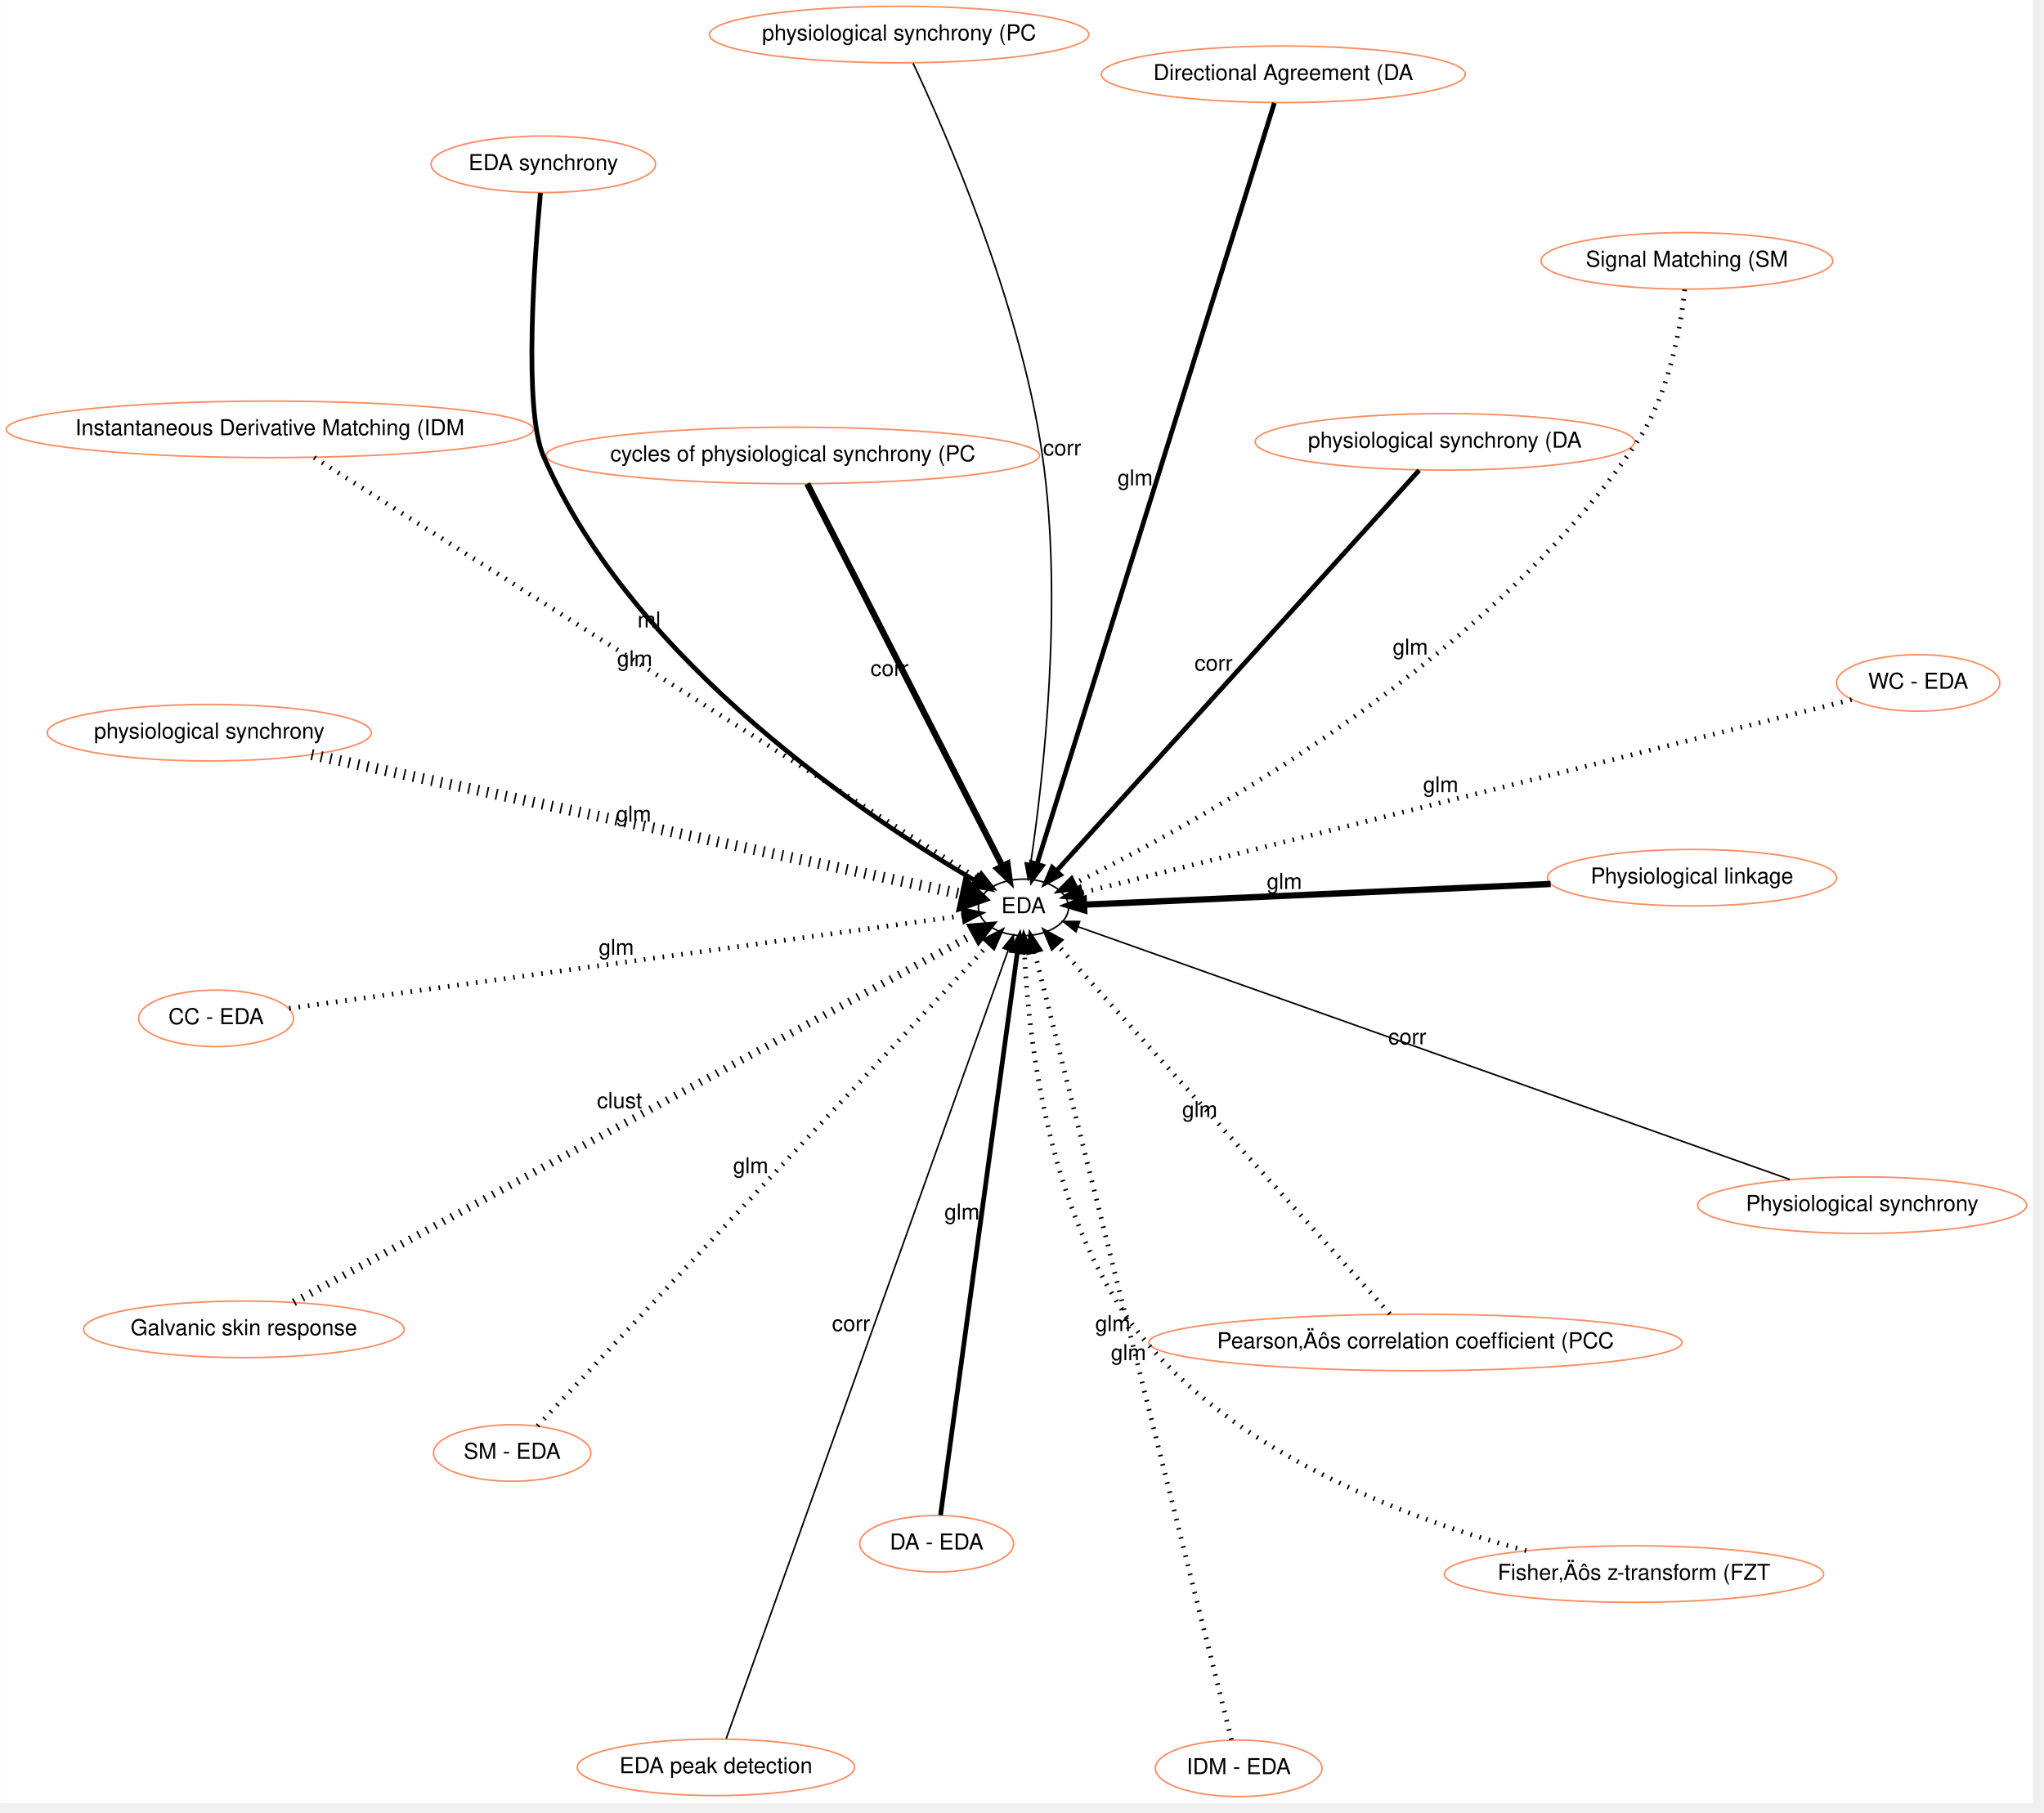
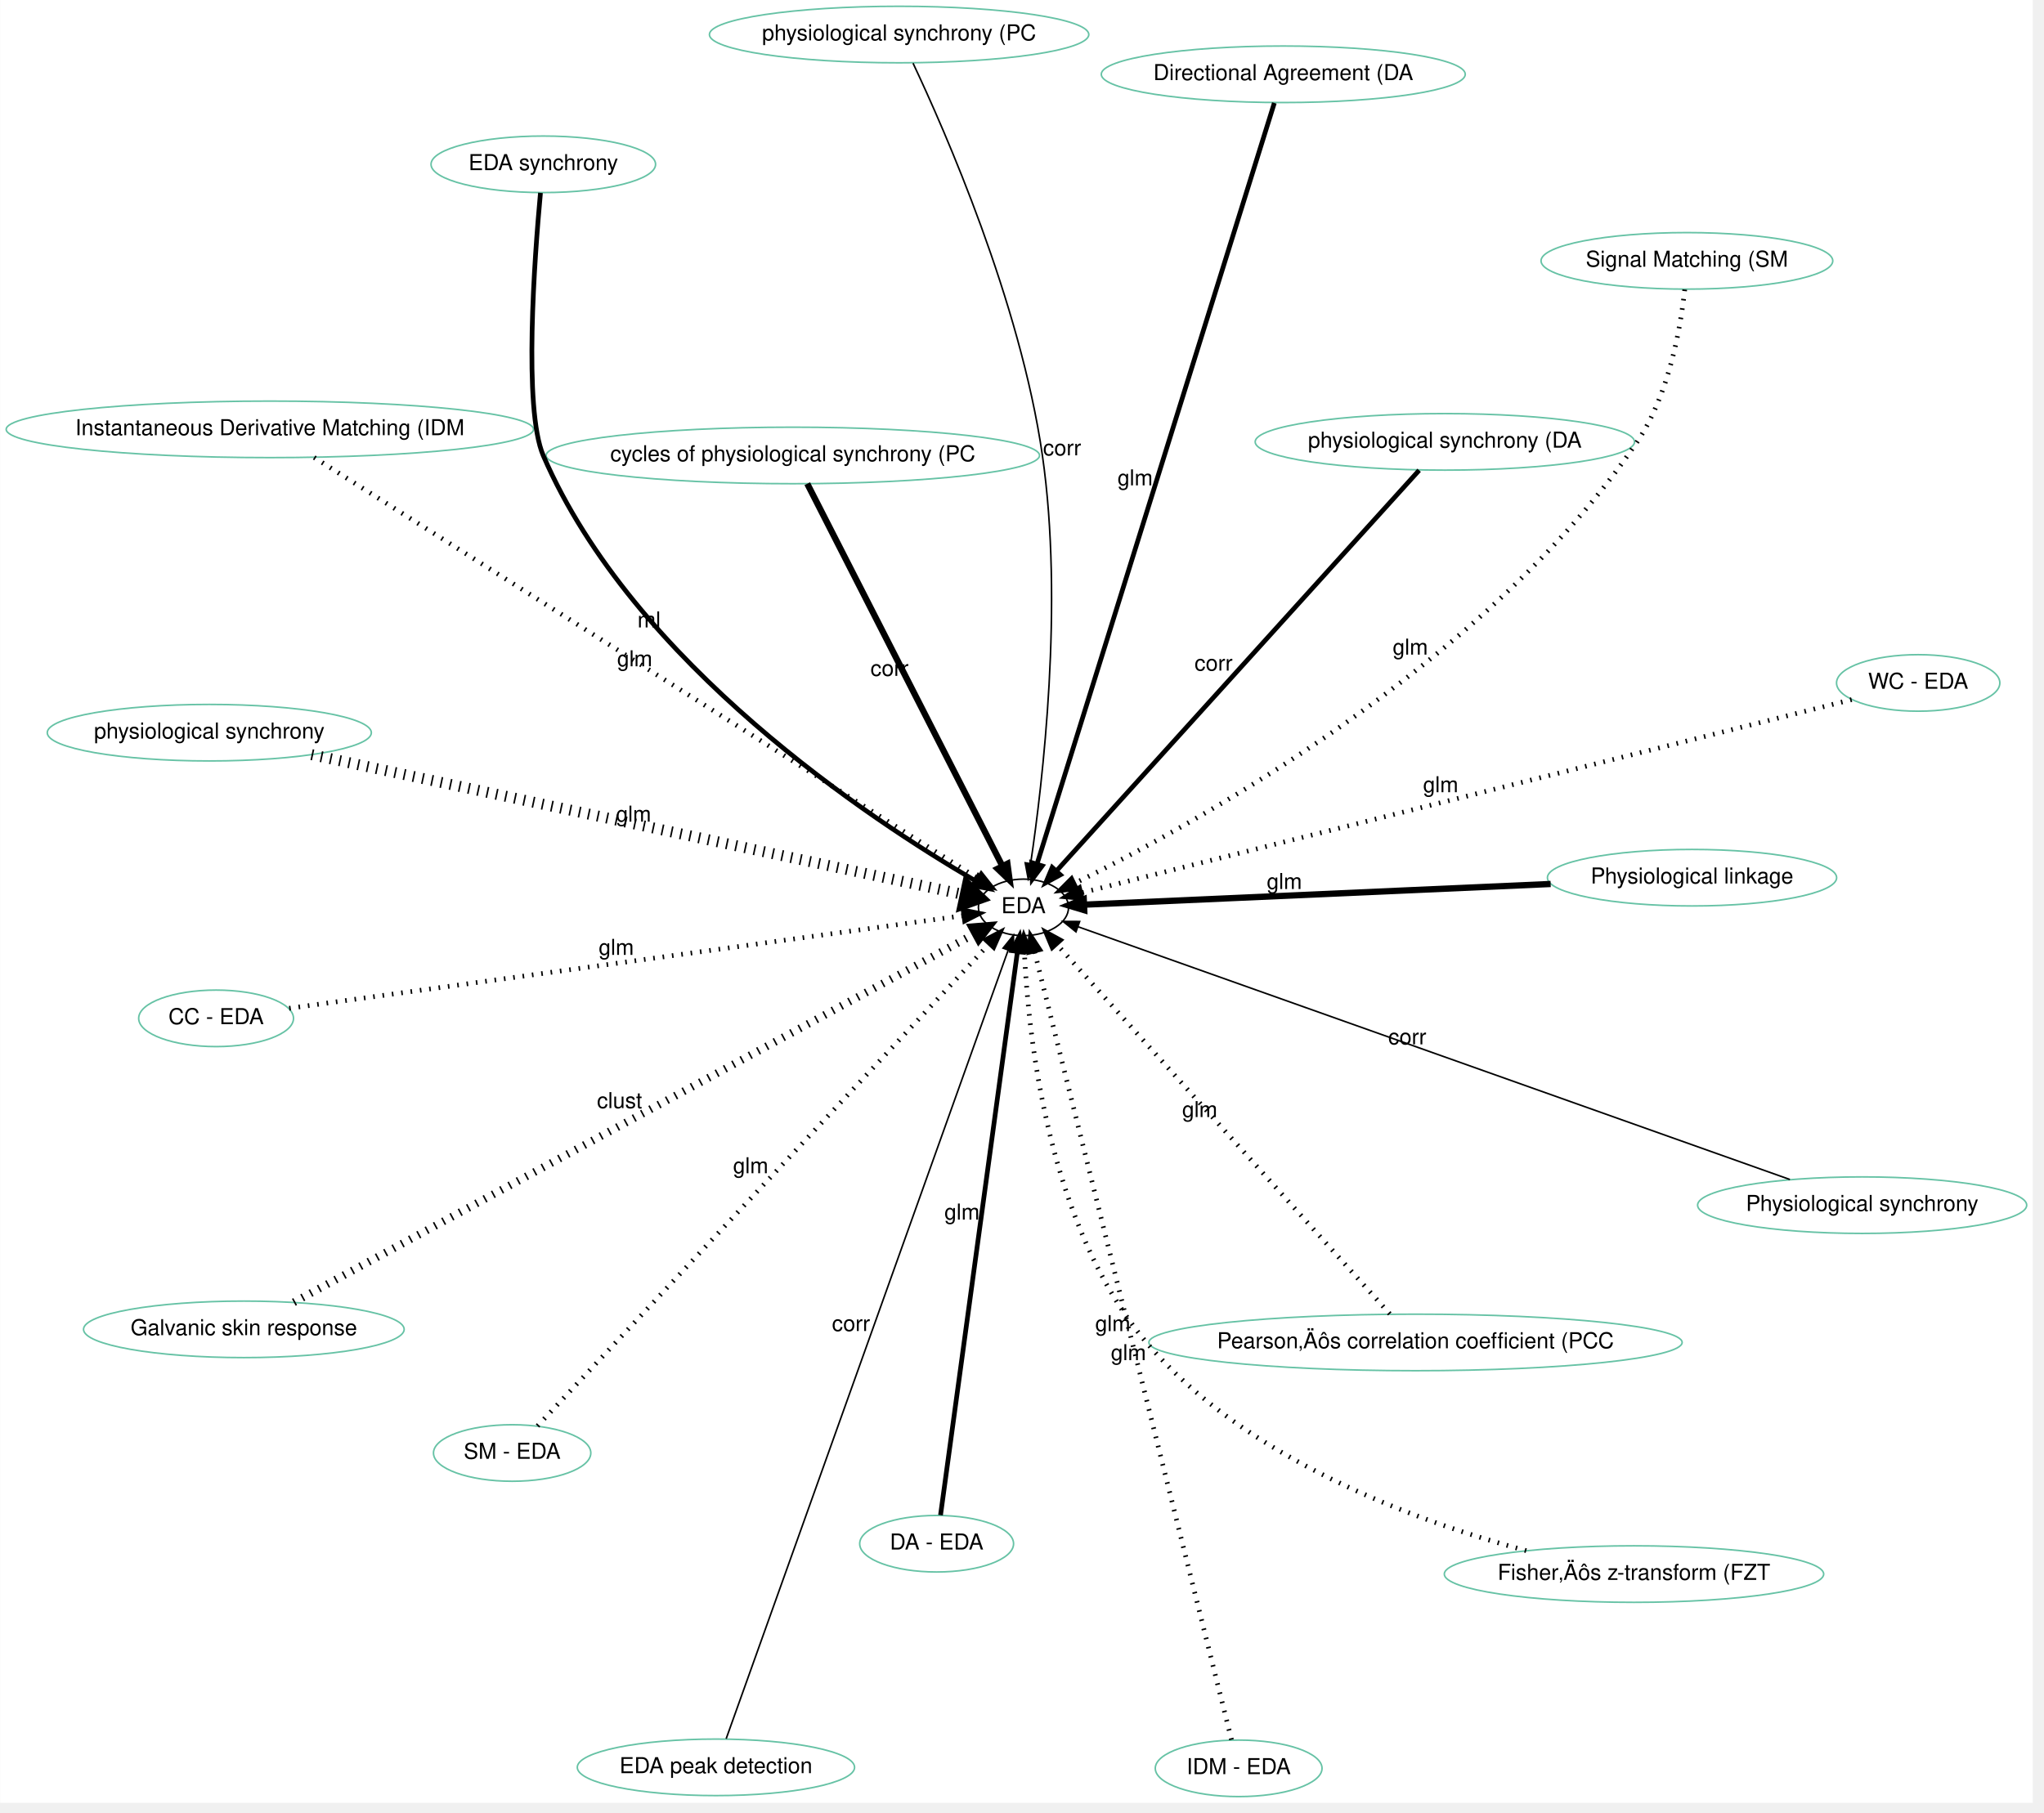
<svg xmlns="http://www.w3.org/2000/svg" xmlns:xlink="http://www.w3.org/1999/xlink" width="1080pt" height="958pt" viewBox="0.00 0.00 1080.00 958.18">
  <g id="graph0" class="graph" transform="scale(0.83 0.83) rotate(0) translate(4 1144.2)">
    <polygon fill="white" stroke="transparent" points="-4,4 -4,-1144.2 1290.18,-1144.2 1290.18,4 -4,4" />
    <g id="node1" class="node">
      <g id="a_node1">
        <a xlink:href="index.svg" xlink:title="EDA">
          <ellipse fill="none" stroke="black" cx="647.54" cy="-566.32" rx="28.7" ry="18" />
          <text text-anchor="middle" x="647.54" y="-562.62" font-family="Helvetica,sans-Serif" font-size="14.00">EDA</text>
        </a>
      </g>
    </g>
    <g id="node2" class="node">
      <g id="a_node2">
        <a xlink:href="https://scholar.google.com/scholar?hl=en&amp;q=Physiological%20Linkage%20of%20Dyadic%20Gaming%20Experience" xlink:title="Physiological linkage" target="_blank">
-           <ellipse fill="none" stroke="#fc8d62" cx="1073.22" cy="-585.22" rx="92.08" ry="18" />
+           <ellipse fill="none" stroke="#66c2a5" cx="1073.22" cy="-585.22" rx="92.08" ry="18" />
          <text text-anchor="middle" x="1073.22" y="-581.52" font-family="Helvetica,sans-Serif" font-size="14.00">Physiological linkage</text>
        </a>
      </g>
    </g>
    <g id="edge1" class="edge">
      <path fill="none" stroke="black" stroke-width="4" d="M983.2,-581.22C891.26,-577.14 752.83,-571 686.15,-568.04" />
      <polygon fill="black" stroke="black" stroke-width="4" points="686.22,-564.54 676.08,-567.59 685.91,-571.53 686.22,-564.54" />
      <g id="a_edge1-label">
        <a xlink:title="4">
          <text text-anchor="middle" x="813.66" y="-578.01" font-family="Helvetica,sans-Serif" font-size="14.00">glm</text>
        </a>
      </g>
    </g>
    <g id="node3" class="node">
      <g id="a_node3">
        <a xlink:href="https://scholar.google.com/scholar?hl=en&amp;q=Are%20we%20together%20or%20not?%20The%20temporal%20interplay%20of%20monitoring,%20physiological%20arousal%20and%20physiological%20synchrony%20during%20a%20collaborative%20exam" xlink:title="EDA peak detection" target="_blank">
-           <ellipse fill="none" stroke="#fc8d62" cx="451.73" cy="-18.64" rx="88.28" ry="18" />
+           <ellipse fill="none" stroke="#66c2a5" cx="451.73" cy="-18.64" rx="88.28" ry="18" />
          <text text-anchor="middle" x="451.73" y="-14.94" font-family="Helvetica,sans-Serif" font-size="14.00">EDA peak detection</text>
        </a>
      </g>
    </g>
    <g id="edge2" class="edge">
      <path fill="none" stroke="black" d="M458.24,-36.86C487.06,-117.45 603.13,-442.1 637.75,-538.93" />
      <polygon fill="black" stroke="black" points="634.54,-540.35 641.2,-548.59 641.13,-537.99 634.54,-540.35" />
      <g id="a_edge2-label">
        <a xlink:title="1">
          <text text-anchor="middle" x="537.72" y="-296.51" font-family="Helvetica,sans-Serif" font-size="14.00">corr</text>
        </a>
      </g>
    </g>
    <g id="node4" class="node">
      <g id="a_node4">
        <a xlink:href="https://scholar.google.com/scholar?hl=en&amp;q=Unpacking%20the%20relationship%20between%20existing%20and%20new%20measures%20of%20physiological%20synchrony%20and%20collaborative%20learning:%20a%20mixed%20methods%20study" xlink:title="physiological synchrony (PC" target="_blank">
-           <ellipse fill="none" stroke="#fc8d62" cx="568.35" cy="-1122.2" rx="120.78" ry="18" />
+           <ellipse fill="none" stroke="#66c2a5" cx="568.35" cy="-1122.2" rx="120.78" ry="18" />
          <text text-anchor="middle" x="568.35" y="-1118.5" font-family="Helvetica,sans-Serif" font-size="14.00">physiological synchrony (PC</text>
        </a>
      </g>
    </g>
    <g id="edge3" class="edge">
      <path fill="none" stroke="black" d="M577.22,-1103.95C597.28,-1061.45 645.48,-952.03 659.57,-854.28 673.21,-759.73 659.81,-646.05 652.12,-594.36" />
      <polygon fill="black" stroke="black" points="655.56,-593.65 650.58,-584.3 648.64,-594.71 655.56,-593.65" />
      <g id="a_edge3-label">
        <a xlink:title="1">
          <text text-anchor="middle" x="672.12" y="-854.19" font-family="Helvetica,sans-Serif" font-size="14.00">corr</text>
        </a>
      </g>
    </g>
    <g id="node5" class="node">
      <g id="a_node5">
        <a xlink:href="https://scholar.google.com/scholar?hl=en&amp;q=Unpacking%20the%20relationship%20between%20existing%20and%20new%20measures%20of%20physiological%20synchrony%20and%20collaborative%20learning:%20a%20mixed%20methods%20study" xlink:title="physiological synchrony (DA" target="_blank">
-           <ellipse fill="none" stroke="#fc8d62" cx="915.84" cy="-862.79" rx="120.78" ry="18" />
+           <ellipse fill="none" stroke="#66c2a5" cx="915.84" cy="-862.79" rx="120.78" ry="18" />
          <text text-anchor="middle" x="915.84" y="-859.09" font-family="Helvetica,sans-Serif" font-size="14.00">physiological synchrony (DA</text>
        </a>
      </g>
    </g>
    <g id="edge4" class="edge">
      <path fill="none" stroke="black" stroke-width="3" d="M899.46,-844.69C852.96,-793.3 720.13,-646.53 668.46,-589.44" />
      <polygon fill="black" stroke="black" stroke-width="3" points="671.03,-587.06 661.73,-582 665.84,-591.76 671.03,-587.06" />
      <g id="a_edge4-label">
        <a xlink:title="3">
          <text text-anchor="middle" x="768.57" y="-717.11" font-family="Helvetica,sans-Serif" font-size="14.00">corr</text>
        </a>
      </g>
    </g>
    <g id="node6" class="node">
      <g id="a_node6">
        <a xlink:href="https://scholar.google.com/scholar?hl=en&amp;q=Unpacking%20the%20relationship%20between%20existing%20and%20new%20measures%20of%20physiological%20synchrony%20and%20collaborative%20learning:%20a%20mixed%20methods%20study" xlink:title="cycles of physiological synchrony (PC" target="_blank">
-           <ellipse fill="none" stroke="#fc8d62" cx="500.69" cy="-854.14" rx="157.07" ry="18" />
+           <ellipse fill="none" stroke="#66c2a5" cx="500.69" cy="-854.14" rx="157.07" ry="18" />
          <text text-anchor="middle" x="500.69" y="-850.44" font-family="Helvetica,sans-Serif" font-size="14.00">cycles of physiological synchrony (PC</text>
        </a>
      </g>
    </g>
    <g id="edge5" class="edge">
      <path fill="none" stroke="black" stroke-width="4" d="M509.88,-836.14C534.93,-787.04 604.51,-650.66 634.03,-592.81" />
      <polygon fill="black" stroke="black" stroke-width="4" points="637.31,-594.09 638.73,-583.59 631.07,-590.91 637.31,-594.09" />
      <g id="a_edge5-label">
        <a xlink:title="4">
          <text text-anchor="middle" x="562.25" y="-713.76" font-family="Helvetica,sans-Serif" font-size="14.00">corr</text>
        </a>
      </g>
    </g>
    <g id="node7" class="node">
      <g id="a_node7">
        <a xlink:href="https://scholar.google.com/scholar?hl=en&amp;q=Modeling%20Team-level%20Multimodal%20Dynamics%20during%20Multiparty%20Collaboration" xlink:title="Galvanic skin response" target="_blank">
-           <ellipse fill="none" stroke="#fc8d62" cx="151.14" cy="-297.58" rx="102.08" ry="18" />
+           <ellipse fill="none" stroke="#66c2a5" cx="151.14" cy="-297.58" rx="102.08" ry="18" />
          <text text-anchor="middle" x="151.14" y="-293.88" font-family="Helvetica,sans-Serif" font-size="14.00">Galvanic skin response</text>
        </a>
      </g>
    </g>
    <g id="edge6" class="edge">
      <path fill="none" stroke="black" stroke-width="5" stroke-dasharray="1,5" d="M182.95,-314.8C272.86,-363.47 528.11,-501.66 616.76,-549.66" />
      <polygon fill="black" stroke="black" stroke-width="5" points="614.89,-553.62 625.77,-554.53 619.06,-545.93 614.89,-553.62" />
      <g id="a_edge6-label">
        <a xlink:title="5">
          <text text-anchor="middle" x="390.36" y="-438.47" font-family="Helvetica,sans-Serif" font-size="14.00">clust</text>
        </a>
      </g>
    </g>
    <g id="node8" class="node">
      <g id="a_node8">
        <a xlink:href="https://scholar.google.com/scholar?hl=en&amp;q=Predicting%20the%20Quality%20of%20Collaborative%20Problem%20Solving%20Through%20Linguistic%20Analysis%20of%20Discourse" xlink:title="Physiological synchrony" target="_blank">
-           <ellipse fill="none" stroke="#fc8d62" cx="1181.54" cy="-376.67" rx="104.78" ry="18" />
+           <ellipse fill="none" stroke="#66c2a5" cx="1181.54" cy="-376.67" rx="104.78" ry="18" />
          <text text-anchor="middle" x="1181.54" y="-372.97" font-family="Helvetica,sans-Serif" font-size="14.00">Physiological synchrony</text>
        </a>
      </g>
    </g>
    <g id="edge7" class="edge">
      <path fill="none" stroke="black" d="M1135.55,-393C1030.59,-430.28 775.3,-520.95 682.23,-554" />
      <polygon fill="black" stroke="black" points="680.97,-550.74 672.71,-557.38 683.31,-557.33 680.97,-550.74" />
      <g id="a_edge7-label">
        <a xlink:title="1">
          <text text-anchor="middle" x="891.91" y="-479.07" font-family="Helvetica,sans-Serif" font-size="14.00">corr</text>
        </a>
      </g>
    </g>
    <g id="node9" class="node">
      <g id="a_node9">
        <a xlink:href="https://scholar.google.com/scholar?hl=en&amp;q=Shared%20Experiences%20of%20Technology%20and%20Trust:%20An%20Experimental%20Study%20of%20Physiological%20Compliance%20Between%20Active%20and%20Passive%20Users%20in%20Technology-Mediated%20Collaborative%20Encounters" xlink:title="SM - EDA" target="_blank">
-           <ellipse fill="none" stroke="#fc8d62" cx="321.97" cy="-218.83" rx="50.09" ry="18" />
+           <ellipse fill="none" stroke="#66c2a5" cx="321.97" cy="-218.83" rx="50.09" ry="18" />
          <text text-anchor="middle" x="321.97" y="-215.13" font-family="Helvetica,sans-Serif" font-size="14.00">SM - EDA</text>
        </a>
      </g>
    </g>
    <g id="edge8" class="edge">
      <path fill="none" stroke="black" stroke-width="3" stroke-dasharray="1,5" d="M338.12,-236.06C391.87,-293.44 564.85,-478.06 625.93,-543.26" />
      <polygon fill="black" stroke="black" stroke-width="3" points="623.42,-545.7 632.81,-550.6 628.53,-540.91 623.42,-545.7" />
      <g id="a_edge8-label">
        <a xlink:title="3">
          <text text-anchor="middle" x="473.85" y="-397.01" font-family="Helvetica,sans-Serif" font-size="14.00">glm</text>
        </a>
      </g>
    </g>
    <g id="node10" class="node">
      <g id="a_node10">
        <a xlink:href="https://scholar.google.com/scholar?hl=en&amp;q=Shared%20Experiences%20of%20Technology%20and%20Trust:%20An%20Experimental%20Study%20of%20Physiological%20Compliance%20Between%20Active%20and%20Passive%20Users%20in%20Technology-Mediated%20Collaborative%20Encounters" xlink:title="IDM - EDA" target="_blank">
-           <ellipse fill="none" stroke="#fc8d62" cx="784.55" cy="-18" rx="53.09" ry="18" />
+           <ellipse fill="none" stroke="#66c2a5" cx="784.55" cy="-18" rx="53.09" ry="18" />
          <text text-anchor="middle" x="784.55" y="-14.3" font-family="Helvetica,sans-Serif" font-size="14.00">IDM - EDA</text>
        </a>
      </g>
    </g>
    <g id="edge9" class="edge">
      <path fill="none" stroke="black" stroke-width="3" stroke-dasharray="1,5" d="M779.99,-36.24C759.86,-116.84 678.8,-441.24 654.48,-538.58" />
      <polygon fill="black" stroke="black" stroke-width="3" points="651.08,-537.74 652.05,-548.29 657.87,-539.44 651.08,-537.74" />
      <g id="a_edge9-label">
        <a xlink:title="3">
          <text text-anchor="middle" x="704.43" y="-296.44" font-family="Helvetica,sans-Serif" font-size="14.00">glm</text>
        </a>
      </g>
    </g>
    <g id="node11" class="node">
      <g id="a_node11">
        <a xlink:href="https://scholar.google.com/scholar?hl=en&amp;q=Shared%20Experiences%20of%20Technology%20and%20Trust:%20An%20Experimental%20Study%20of%20Physiological%20Compliance%20Between%20Active%20and%20Passive%20Users%20in%20Technology-Mediated%20Collaborative%20Encounters" xlink:title="DA - EDA" target="_blank">
-           <ellipse fill="none" stroke="#fc8d62" cx="592.25" cy="-161.05" rx="48.99" ry="18" />
+           <ellipse fill="none" stroke="#66c2a5" cx="592.25" cy="-161.05" rx="48.99" ry="18" />
          <text text-anchor="middle" x="592.25" y="-157.35" font-family="Helvetica,sans-Serif" font-size="14.00">DA - EDA</text>
        </a>
      </g>
    </g>
    <g id="edge10" class="edge">
      <path fill="none" stroke="black" stroke-width="3" d="M594.73,-179.25C603.5,-243.54 633.07,-460.23 643.7,-538.13" />
      <polygon fill="black" stroke="black" stroke-width="3" points="640.25,-538.74 645.07,-548.17 647.18,-537.79 640.25,-538.74" />
      <g id="a_edge10-label">
        <a xlink:title="3">
          <text text-anchor="middle" x="608.4" y="-367.51" font-family="Helvetica,sans-Serif" font-size="14.00">glm</text>
        </a>
      </g>
    </g>
    <g id="node12" class="node">
      <g id="a_node12">
        <a xlink:href="https://scholar.google.com/scholar?hl=en&amp;q=Shared%20Experiences%20of%20Technology%20and%20Trust:%20An%20Experimental%20Study%20of%20Physiological%20Compliance%20Between%20Active%20and%20Passive%20Users%20in%20Technology-Mediated%20Collaborative%20Encounters" xlink:title="CC - EDA" target="_blank">
-           <ellipse fill="none" stroke="#fc8d62" cx="133.47" cy="-495.65" rx="49.29" ry="18" />
+           <ellipse fill="none" stroke="#66c2a5" cx="133.47" cy="-495.65" rx="49.29" ry="18" />
          <text text-anchor="middle" x="133.47" y="-491.95" font-family="Helvetica,sans-Serif" font-size="14.00">CC - EDA</text>
        </a>
      </g>
    </g>
    <g id="edge11" class="edge">
      <path fill="none" stroke="black" stroke-width="3" stroke-dasharray="1,5" d="M180,-502.04C280.67,-515.88 517.05,-548.38 609.52,-561.1" />
      <polygon fill="black" stroke="black" stroke-width="3" points="609.17,-564.58 619.55,-562.47 610.12,-557.65 609.17,-564.58" />
      <g id="a_edge11-label">
        <a xlink:title="3">
          <text text-anchor="middle" x="388.28" y="-536.06" font-family="Helvetica,sans-Serif" font-size="14.00">glm</text>
        </a>
      </g>
    </g>
    <g id="node13" class="node">
      <g id="a_node13">
        <a xlink:href="https://scholar.google.com/scholar?hl=en&amp;q=Shared%20Experiences%20of%20Technology%20and%20Trust:%20An%20Experimental%20Study%20of%20Physiological%20Compliance%20Between%20Active%20and%20Passive%20Users%20in%20Technology-Mediated%20Collaborative%20Encounters" xlink:title="WC - EDA" target="_blank">
-           <ellipse fill="none" stroke="#fc8d62" cx="1217.22" cy="-709.26" rx="51.99" ry="18" />
+           <ellipse fill="none" stroke="#66c2a5" cx="1217.22" cy="-709.26" rx="51.99" ry="18" />
          <text text-anchor="middle" x="1217.22" y="-705.56" font-family="Helvetica,sans-Serif" font-size="14.00">WC - EDA</text>
        </a>
      </g>
    </g>
    <g id="edge12" class="edge">
      <path fill="none" stroke="black" stroke-width="3" stroke-dasharray="1,5" d="M1174.86,-698.63C1067.29,-671.64 784.94,-600.8 684.04,-575.48" />
      <polygon fill="black" stroke="black" stroke-width="3" points="684.85,-572.08 674.3,-573.04 683.15,-578.86 684.85,-572.08" />
      <g id="a_edge12-label">
        <a xlink:title="3">
          <text text-anchor="middle" x="913.18" y="-639.66" font-family="Helvetica,sans-Serif" font-size="14.00">glm</text>
        </a>
      </g>
    </g>
    <g id="node14" class="node">
      <g id="a_node14">
        <a xlink:href="https://scholar.google.com/scholar?hl=en&amp;q=Investigating%20collaborative%20learning%20success%20with%20physiological%20coupling%20indices%20based%20on%20electrodermal%20activity" xlink:title="Signal Matching (SM" target="_blank">
-           <ellipse fill="none" stroke="#fc8d62" cx="1069.96" cy="-978.07" rx="92.88" ry="18" />
+           <ellipse fill="none" stroke="#66c2a5" cx="1069.96" cy="-978.07" rx="92.88" ry="18" />
          <text text-anchor="middle" x="1069.96" y="-974.37" font-family="Helvetica,sans-Serif" font-size="14.00">Signal Matching (SM</text>
        </a>
      </g>
    </g>
    <g id="edge13" class="edge">
      <path fill="none" stroke="black" stroke-width="3" stroke-dasharray="1,5" d="M1068.57,-959.8C1065.98,-935.74 1058.66,-892.97 1038.33,-862.92 942.18,-720.81 755.36,-618.69 680.11,-581.62" />
      <polygon fill="black" stroke="black" stroke-width="3" points="681.19,-578.26 670.67,-577.03 678.13,-584.55 681.19,-578.26" />
      <g id="a_edge13-label">
        <a xlink:title="3">
          <text text-anchor="middle" x="893.85" y="-727.27" font-family="Helvetica,sans-Serif" font-size="14.00">glm</text>
        </a>
      </g>
    </g>
    <g id="node15" class="node">
      <g id="a_node15">
        <a xlink:href="https://scholar.google.com/scholar?hl=en&amp;q=Investigating%20collaborative%20learning%20success%20with%20physiological%20coupling%20indices%20based%20on%20electrodermal%20activity" xlink:title="Directional Agreement (DA" target="_blank">
-           <ellipse fill="none" stroke="#fc8d62" cx="812.96" cy="-1096.89" rx="115.88" ry="18" />
+           <ellipse fill="none" stroke="#66c2a5" cx="812.96" cy="-1096.89" rx="115.88" ry="18" />
          <text text-anchor="middle" x="812.96" y="-1093.19" font-family="Helvetica,sans-Serif" font-size="14.00">Directional Agreement (DA</text>
        </a>
      </g>
    </g>
    <g id="edge14" class="edge">
      <path fill="none" stroke="black" stroke-width="3" d="M807.27,-1078.63C782.71,-999.86 685.76,-688.89 656.17,-593.98" />
      <polygon fill="black" stroke="black" stroke-width="3" points="659.45,-592.74 653.13,-584.24 652.76,-594.83 659.45,-592.74" />
      <g id="a_edge14-label">
        <a xlink:title="3">
          <text text-anchor="middle" x="718.65" y="-835.08" font-family="Helvetica,sans-Serif" font-size="14.00">glm</text>
        </a>
      </g>
    </g>
    <g id="node16" class="node">
      <g id="a_node16">
        <a xlink:href="https://scholar.google.com/scholar?hl=en&amp;q=Investigating%20collaborative%20learning%20success%20with%20physiological%20coupling%20indices%20based%20on%20electrodermal%20activity" xlink:title="Pearson‚Äôs correlation coefficient (PCC" target="_blank">
-           <ellipse fill="none" stroke="#fc8d62" cx="897.16" cy="-289.24" rx="169.77" ry="18" />
+           <ellipse fill="none" stroke="#66c2a5" cx="897.16" cy="-289.24" rx="169.77" ry="18" />
          <text text-anchor="middle" x="897.16" y="-285.54" font-family="Helvetica,sans-Serif" font-size="14.00">Pearson‚Äôs correlation coefficient (PCC</text>
        </a>
      </g>
    </g>
    <g id="edge15" class="edge">
      <path fill="none" stroke="black" stroke-width="3" stroke-dasharray="1,5" d="M880.78,-307.42C837.04,-355.97 717.49,-488.67 668.7,-542.83" />
      <polygon fill="black" stroke="black" stroke-width="3" points="665.86,-540.76 661.77,-550.53 671.06,-545.44 665.86,-540.76" />
      <g id="a_edge15-label">
        <a xlink:title="3">
          <text text-anchor="middle" x="759.79" y="-432.76" font-family="Helvetica,sans-Serif" font-size="14.00">glm</text>
        </a>
      </g>
    </g>
    <g id="node17" class="node">
      <g id="a_node17">
        <a xlink:href="https://scholar.google.com/scholar?hl=en&amp;q=Investigating%20collaborative%20learning%20success%20with%20physiological%20coupling%20indices%20based%20on%20electrodermal%20activity" xlink:title="Fisher‚Äôs z-transform (FZT" target="_blank">
-           <ellipse fill="none" stroke="#fc8d62" cx="1036.26" cy="-141.72" rx="120.78" ry="18" />
+           <ellipse fill="none" stroke="#66c2a5" cx="1036.26" cy="-141.72" rx="120.78" ry="18" />
          <text text-anchor="middle" x="1036.26" y="-138.02" font-family="Helvetica,sans-Serif" font-size="14.00">Fisher‚Äôs z-transform (FZT</text>
        </a>
      </g>
    </g>
    <g id="edge16" class="edge">
      <path fill="none" stroke="black" stroke-width="3" stroke-dasharray="1,5" d="M967.67,-156.63C896.99,-175.52 788.57,-214.97 725.93,-289.13 663.57,-362.93 650.69,-483.21 648.12,-537.78" />
      <polygon fill="black" stroke="black" stroke-width="3" points="644.61,-537.96 647.73,-548.09 651.61,-538.23 644.61,-537.96" />
      <g id="a_edge16-label">
        <a xlink:title="3">
          <text text-anchor="middle" x="714.4" y="-277.95" font-family="Helvetica,sans-Serif" font-size="14.00">glm</text>
        </a>
      </g>
    </g>
    <g id="node18" class="node">
      <g id="a_node18">
        <a xlink:href="https://scholar.google.com/scholar?hl=en&amp;q=Investigating%20collaborative%20learning%20success%20with%20physiological%20coupling%20indices%20based%20on%20electrodermal%20activity" xlink:title="Instantaneous Derivative Matching (IDM" target="_blank">
-           <ellipse fill="none" stroke="#fc8d62" cx="167.69" cy="-870.76" rx="167.87" ry="18" />
+           <ellipse fill="none" stroke="#66c2a5" cx="167.69" cy="-870.76" rx="167.87" ry="18" />
          <text text-anchor="middle" x="167.69" y="-867.06" font-family="Helvetica,sans-Serif" font-size="14.00">Instantaneous Derivative Matching (IDM</text>
        </a>
      </g>
    </g>
    <g id="edge17" class="edge">
      <path fill="none" stroke="black" stroke-width="3" stroke-dasharray="1,5" d="M195.91,-852.85C280.8,-799 533.18,-638.88 618.78,-584.57" />
      <polygon fill="black" stroke="black" stroke-width="3" points="620.65,-587.53 627.22,-579.22 616.9,-581.62 620.65,-587.53" />
      <g id="a_edge17-label">
        <a xlink:title="3">
          <text text-anchor="middle" x="400.03" y="-719.86" font-family="Helvetica,sans-Serif" font-size="14.00">glm</text>
        </a>
      </g>
    </g>
    <g id="node19" class="node">
      <g id="a_node19">
        <a xlink:href="https://scholar.google.com/scholar?hl=en&amp;q=What%20does%20physiological%20synchrony%20reveal%20about%20metacognitive%20experiences%20and%20group%20performance?" xlink:title="physiological synchrony" target="_blank">
-           <ellipse fill="none" stroke="#fc8d62" cx="129.15" cy="-677.57" rx="103.18" ry="18" />
+           <ellipse fill="none" stroke="#66c2a5" cx="129.15" cy="-677.57" rx="103.18" ry="18" />
          <text text-anchor="middle" x="129.15" y="-673.87" font-family="Helvetica,sans-Serif" font-size="14.00">physiological synchrony</text>
        </a>
      </g>
    </g>
    <g id="edge18" class="edge">
      <path fill="none" stroke="black" stroke-width="7" stroke-dasharray="1,5" d="M194.28,-663.6C304.16,-640.02 522.92,-593.07 610.26,-574.32" />
      <polygon fill="black" stroke="black" stroke-width="7" points="611.75,-580.27 620.24,-572.18 609.18,-568.29 611.75,-580.27" />
      <g id="a_edge18-label">
        <a xlink:title="7">
          <text text-anchor="middle" x="399.28" y="-620.93" font-family="Helvetica,sans-Serif" font-size="14.00">glm</text>
        </a>
      </g>
    </g>
    <g id="node20" class="node">
      <g id="a_node20">
        <a xlink:href="https://scholar.google.com/scholar?hl=en&amp;q=Predicting%20Collaborative%20Learning%20Quality%20through%20Physiological%20Synchrony%20Recorded%20by%20Wearable%20Biosensors" xlink:title="EDA synchrony" target="_blank">
-           <ellipse fill="none" stroke="#fc8d62" cx="341.81" cy="-1039.56" rx="71.49" ry="18" />
+           <ellipse fill="none" stroke="#66c2a5" cx="341.81" cy="-1039.56" rx="71.49" ry="18" />
          <text text-anchor="middle" x="341.81" y="-1035.86" font-family="Helvetica,sans-Serif" font-size="14.00">EDA synchrony</text>
        </a>
      </g>
    </g>
    <g id="edge19" class="edge">
      <path fill="none" stroke="black" stroke-width="3" d="M340,-1021.36C336.25,-980.68 329,-883.65 341.81,-854 399.12,-721.37 551.02,-621.64 616.64,-583.39" />
      <polygon fill="black" stroke="black" stroke-width="3" points="618.75,-586.21 625.67,-578.2 615.26,-580.15 618.75,-586.21" />
      <g id="a_edge19-label">
        <a xlink:title="3">
          <text text-anchor="middle" x="409.15" y="-744.61" font-family="Helvetica,sans-Serif" font-size="14.00">ml</text>
        </a>
      </g>
    </g>
  </g>
</svg>
